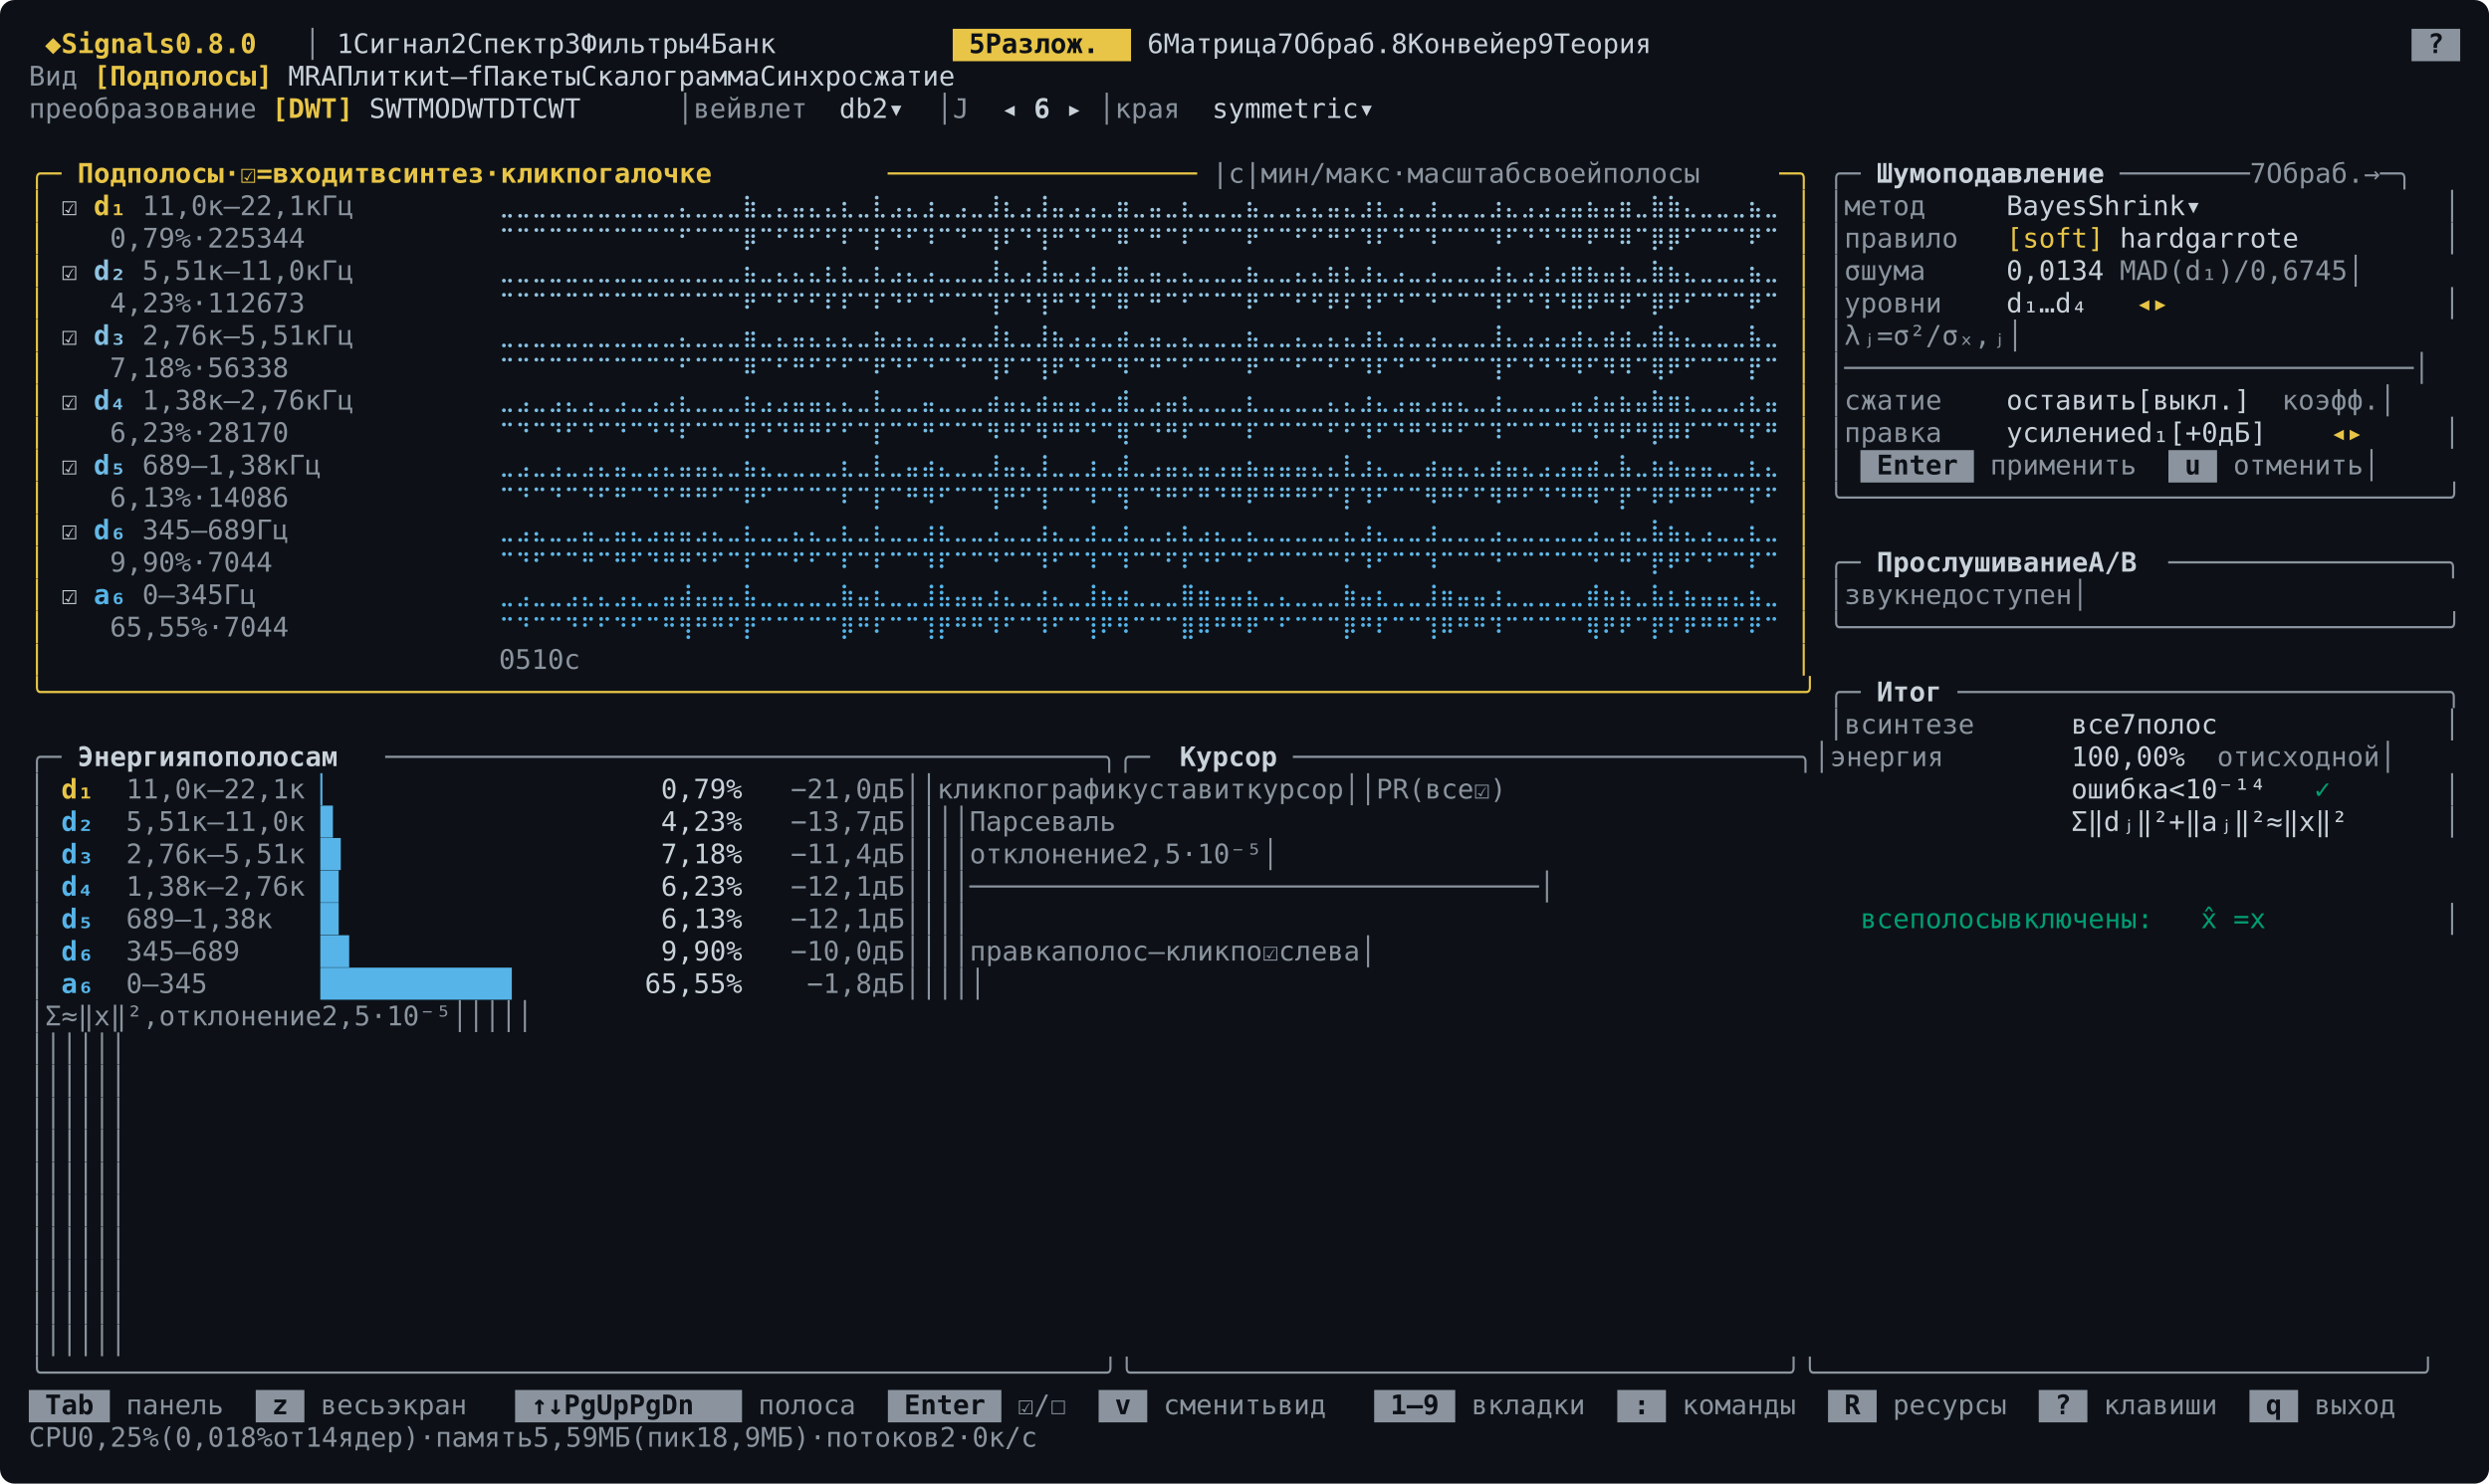
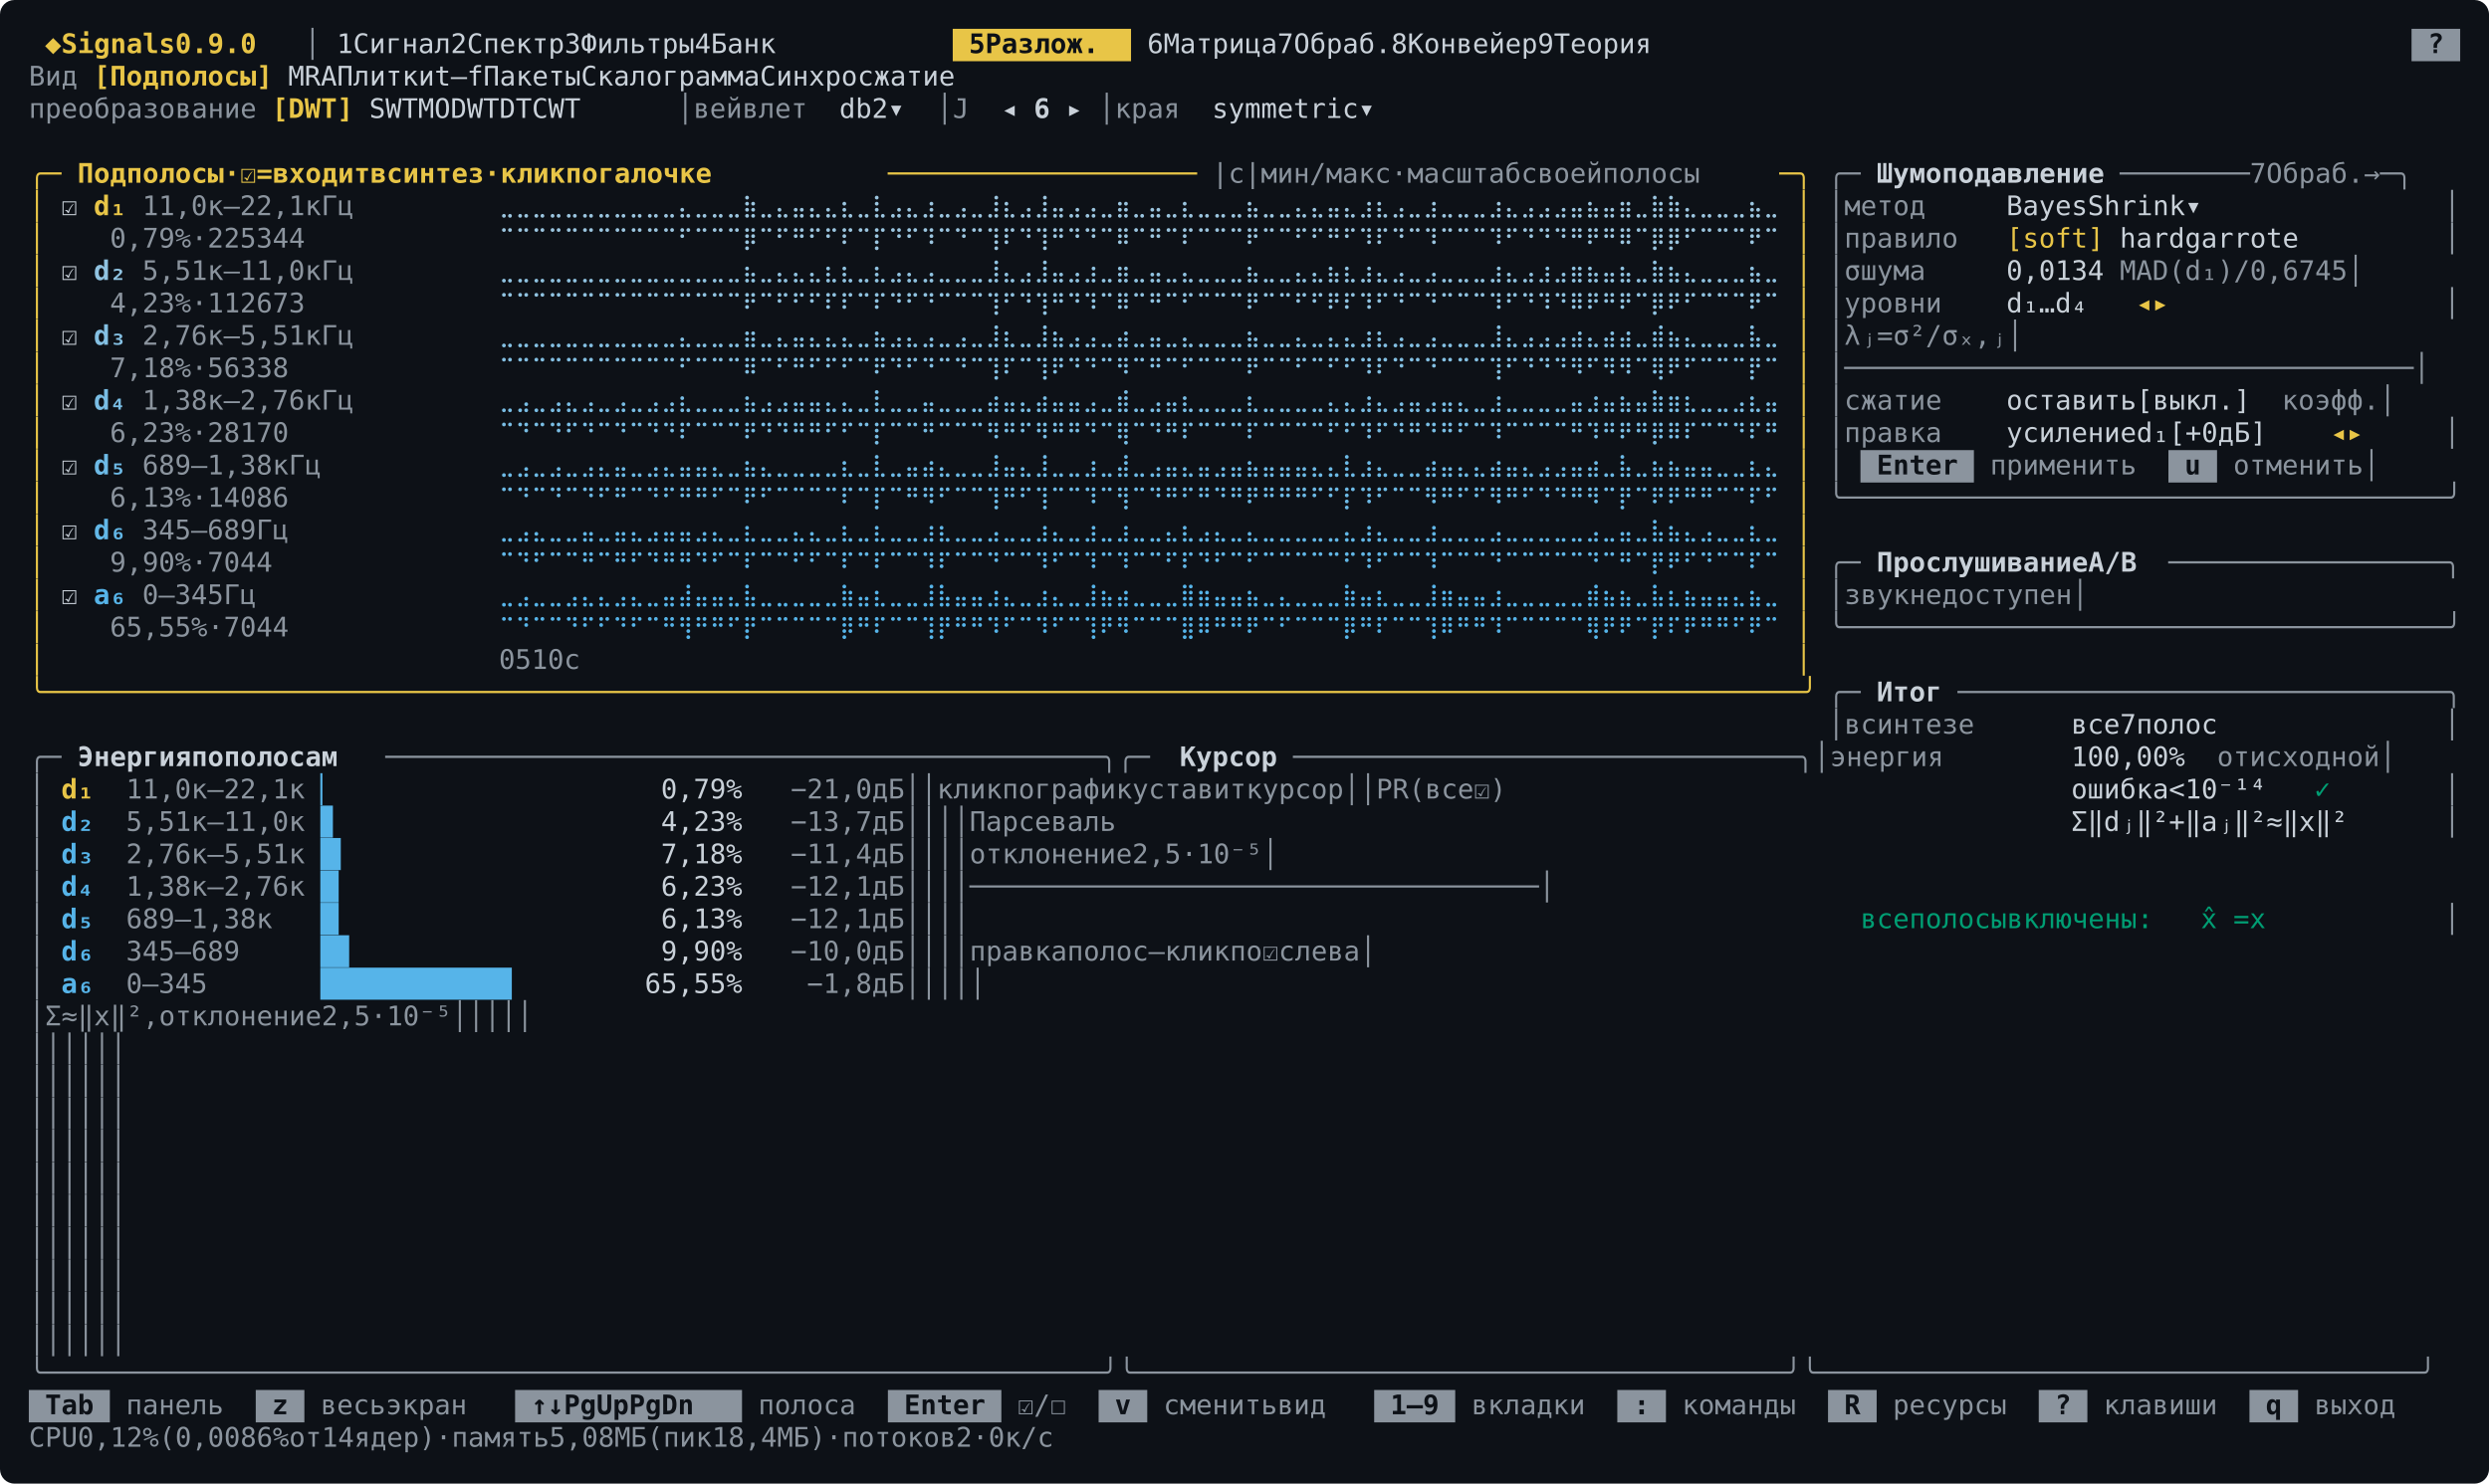
<svg xmlns="http://www.w3.org/2000/svg" width="1382" height="824" viewBox="0 0 1382 824" font-family="ui-monospace, SFMono-Regular, Menlo, Consolas, &quot;DejaVu Sans Mono&quot;, &quot;Liberation Mono&quot;, monospace" font-size="15">
  <rect width="1382" height="824" rx="8" fill="#0d1117" />
  <rect x="529" y="16" width="99" height="18" fill="#e8c547" />
  <rect x="1339" y="16" width="27" height="18" fill="#8b949e" />
-   <text x="25 43 52 61 70 79 88 97 115 124 133 142 151" y="29.5" fill="#e8c547" font-weight="bold">◆Signals0.8.0</text>
+   <text x="25 43 52 61 70 79 88 97 115 124 133 142 151" y="29.5" fill="#e8c547" font-weight="bold">◆Signals0.9.0</text>
  <text x="169" y="29.5" fill="#8b949e">│</text>
  <text x="187 205 214 223 232 241 250 277 295 304 313 322 331 340 367 385 394 403 412 421 430 439 466 484 493 502 511" y="29.5" fill="#c9d1d9">1Сигнал2Спектр3Фильтры4Банк</text>
  <text x="538 556 565 574 583 592 601 610" y="29.5" fill="#0d1117" font-weight="bold">5Разлож.</text>
  <text x="637 655 664 673 682 691 700 709 736 754 763 772 781 790 799 826 844 853 862 871 880 889 898 907 934 952 961 970 979 988 997" y="29.5" fill="#c9d1d9">6Матрица7Обраб.8Конвейер9Теория</text>
  <text x="1348" y="29.5" fill="#0d1117" font-weight="bold">?</text>
  <text x="16 25 34" y="47.5" fill="#8b949e">Вид</text>
  <text x="52 61 70 79 88 97 106 115 124 133 142" y="47.5" fill="#e8c547" font-weight="bold">[Подполосы]</text>
  <text x="160 169 178 205 214 223 232 241 250 268 277 286 313 322 331 340 349 358 385 394 403 412 421 430 439 448 457 466 475 502 511 520 529 538 547 556 565 574 583 592 601" y="47.5" fill="#c9d1d9">MRAПлиткиt–fПакетыСкалограммаСинхросжатие</text>
  <text x="16 25 34 43 52 61 70 79 88 97 106 115 124 133" y="65.5" fill="#8b949e">преобразование</text>
  <text x="151 160 169 178 187" y="65.5" fill="#e8c547" font-weight="bold">[DWT]</text>
  <text x="205 214 223 250 259 268 277 286 313 322 331 340 349" y="65.5" fill="#c9d1d9">SWTMODWTDTCWT</text>
  <text x="376 394 403 412 421 430 439 448" y="65.5" fill="#8b949e">│вейвлет</text>
  <text x="466 475 484 502" y="65.5" fill="#c9d1d9">db2▾</text>
  <text x="520 538" y="65.5" fill="#8b949e">│J</text>
  <text x="556" y="65.5" fill="#c9d1d9">◂</text>
  <text x="574" y="65.5" fill="#c9d1d9" font-weight="bold">6</text>
  <text x="592" y="65.5" fill="#c9d1d9">▸</text>
  <text x="610 628 637 646 655" y="65.5" fill="#8b949e">│края</text>
  <text x="673 682 691 700 709 718 727 736 745 763" y="65.5" fill="#c9d1d9">symmetric▾</text>
  <text x="16 25" y="101.5" fill="#e8c547">╭─</text>
  <text x="43 52 61 70 79 88 97 106 115 133 151 169 187 196 205 214 223 232 250 268 277 286 295 304 313 331 349 358 367 376 394 403 421 430 439 448 457 466 475" y="101.5" fill="#e8c547" font-weight="bold">Подполосы·☑=входитвсинтез·кликпогалочке</text>
  <text x="493 502 511 520 529 538 547 556 565 574 583 592 601 610 619 628 637 646 655" y="101.5" fill="#e8c547">───────────────────</text>
  <text x="673 682 691 709 718 727 736 745 754 763 772 790 808 817 826 835 844 853 862 880 889 898 907 916 934 943 952 961 970 979" y="101.5" fill="#8b949e">|c|мин/макс·масштабсвоейполосы</text>
  <text x="988 997" y="101.5" fill="#e8c547">─╮</text>
  <text x="1015 1024" y="101.5" fill="#8b949e">╭─</text>
  <text x="1042 1051 1060 1069 1078 1087 1096 1105 1114 1123 1132 1141 1150 1159" y="101.5" fill="#c9d1d9" font-weight="bold">Шумоподавление</text>
  <text x="1177 1186 1195 1204 1213 1222 1231 1240 1258 1276 1285 1294 1303 1312 1321 1339 1348 1357" y="101.5" fill="#8b949e">────────7Обраб.→─╮</text>
  <text x="16" y="119.5" fill="#e8c547">│</text>
  <text x="34" y="119.5" fill="#c9d1d9">☑</text>
  <text x="52 61" y="119.5" fill="#e8c547" font-weight="bold">d₁</text>
  <text x="79 88 97 106 115 124 133 142 151 160 169 187 196" y="119.5" fill="#8b949e">11,0к–22,1кГц</text>
  <text x="277 286 295 304 313 322 331 340 349 358 367 376 385 394 403 412 421 430 439 448 457 466 475 484 493 502 511 520 529 538 547 556 565 574 583 592 601 610 619 628 637 646 655 664 673 682 691 700 709 718 727 736 745 754 763 772 781 790 799 808 817 826 835 844 853 862 871 880 889 898 907 916 925 934 943 952 961 970 979" y="119.5" fill="#9bc5df">⣀⣀⣀⣀⣀⣀⣀⣀⣀⣀⣀⣄⣀⣀⣀⣷⣀⣄⣤⣄⣄⣆⣀⣇⣠⣄⣰⣀⣠⣀⣸⣆⣠⣸⣤⣠⣠⣀⣶⣀⣤⣀⣆⣀⣀⣀⣦⣀⣀⣄⣄⣤⣄⣰⣆⣠⣀⣰⣀⣀⣀⣰⣄⣠⣠⣠⣤⣦⣤⣶⣀⣷⣷⣄⣀⣀⣀⣦⣀</text>
  <text x="997" y="119.5" fill="#e8c547">│</text>
  <text x="1015 1033 1042 1051 1060 1069" y="119.5" fill="#8b949e">│метод</text>
  <text x="1114 1123 1132 1141 1150 1159 1168 1177 1186 1195 1204 1222" y="119.5" fill="#c9d1d9">BayesShrink▾</text>
  <text x="1357" y="119.5" fill="#8b949e">│</text>
  <text x="16" y="137.5" fill="#e8c547">│</text>
  <text x="61 70 79 88 106 124 142 151 160 178 187 196" y="137.5" fill="#8b949e">0,79%·225344</text>
  <text x="277 286 295 304 313 322 331 340 349 358 367 376 385 394 403 412 421 430 439 448 457 466 475 484 493 502 511 520 529 538 547 556 565 574 583 592 601 610 619 628 637 646 655 664 673 682 691 700 709 718 727 736 745 754 763 772 781 790 799 808 817 826 835 844 853 862 871 880 889 898 907 916 925 934 943 952 961 970 979" y="137.5" fill="#9bc5df">⠉⠉⠉⠉⠉⠉⠉⠉⠉⠉⠉⠋⠉⠉⠉⡿⠉⠋⠛⠋⠋⠏⠉⡏⠙⠋⠹⠉⠙⠉⢹⠏⠙⢹⠛⠙⠙⠉⠿⠉⠛⠉⠏⠉⠉⠉⠟⠉⠉⠋⠋⠛⠋⠹⠏⠙⠉⠹⠉⠉⠉⠹⠋⠙⠙⠙⠛⠟⠛⠿⠉⡿⡿⠋⠉⠉⠉⠟⠉</text>
  <text x="997" y="137.5" fill="#e8c547">│</text>
  <text x="1015 1033 1042 1051 1060 1069 1078 1087" y="137.5" fill="#8b949e">│правило</text>
  <text x="1114 1123 1132 1141 1150 1159" y="137.5" fill="#e8c547">[soft]</text>
  <text x="1177 1186 1195 1204 1231 1240 1249 1258 1267 1276 1285" y="137.5" fill="#c9d1d9">hardgarrote</text>
  <text x="1357" y="137.5" fill="#8b949e">│</text>
  <text x="16" y="155.5" fill="#e8c547">│</text>
  <text x="34" y="155.5" fill="#c9d1d9">☑</text>
  <text x="52 61" y="155.5" fill="#90c3e1" font-weight="bold">d₂</text>
  <text x="79 88 97 106 115 124 133 142 151 160 169 187 196" y="155.5" fill="#8b949e">5,51к–11,0кГц</text>
  <text x="277 286 295 304 313 322 331 340 349 358 367 376 385 394 403 412 421 430 439 448 457 466 475 484 493 502 511 520 529 538 547 556 565 574 583 592 601 610 619 628 637 646 655 664 673 682 691 700 709 718 727 736 745 754 763 772 781 790 799 808 817 826 835 844 853 862 871 880 889 898 907 916 925 934 943 952 961 970 979" y="155.5" fill="#90c3e1">⣀⣀⣀⣀⣀⣀⣀⣀⣀⣀⣀⣀⣀⣀⣀⣦⣀⣄⣄⣄⣆⣆⣀⣆⣠⣄⣠⣀⣀⣀⣸⣄⣠⣸⣤⣠⣰⣀⣶⣀⣤⣀⣄⣀⣀⣀⣦⣀⣀⣄⣄⣦⣆⣰⣄⣠⣀⣠⣀⣀⣀⣰⣄⣠⣰⣠⣶⣦⣤⣦⣀⣷⣦⣄⣀⣀⣀⣦⣀</text>
  <text x="997" y="155.5" fill="#e8c547">│</text>
  <text x="1015 1033 1051 1060 1069 1078" y="155.5" fill="#8b949e">│σшума</text>
  <text x="1114 1123 1132 1141 1150 1159" y="155.5" fill="#c9d1d9">0,0134</text>
  <text x="1177 1186 1195 1204 1213 1222 1231 1240 1249 1258 1267 1276 1285 1294 1357" y="155.5" fill="#8b949e">MAD(d₁)/0,6745│</text>
  <text x="16" y="173.5" fill="#e8c547">│</text>
  <text x="61 70 79 88 106 124 142 151 160 178 187 196" y="173.5" fill="#8b949e">4,23%·112673</text>
  <text x="277 286 295 304 313 322 331 340 349 358 367 376 385 394 403 412 421 430 439 448 457 466 475 484 493 502 511 520 529 538 547 556 565 574 583 592 601 610 619 628 637 646 655 664 673 682 691 700 709 718 727 736 745 754 763 772 781 790 799 808 817 826 835 844 853 862 871 880 889 898 907 916 925 934 943 952 961 970 979" y="173.5" fill="#90c3e1">⠉⠉⠉⠉⠉⠉⠉⠉⠉⠉⠉⠉⠉⠉⠉⠟⠉⠋⠋⠋⠏⠏⠉⠏⠙⠋⠙⠉⠉⠉⢹⠋⠙⢹⠛⠙⠹⠉⠿⠉⠛⠉⠋⠉⠉⠉⠟⠉⠉⠋⠋⠟⠏⠹⠋⠙⠉⠙⠉⠉⠉⠹⠋⠙⠹⠙⠿⠟⠛⠟⠉⡿⠟⠋⠉⠉⠉⠟⠉</text>
  <text x="997" y="173.5" fill="#e8c547">│</text>
  <text x="1015 1033 1042 1051 1060 1069 1078" y="173.5" fill="#8b949e">│уровни</text>
  <text x="1114 1123 1141 1159 1168" y="173.5" fill="#c9d1d9">d₁…d₄</text>
  <text x="1186 1204" y="173.5" fill="#e8c547">◂▸</text>
  <text x="1357" y="173.5" fill="#8b949e">│</text>
  <text x="16" y="191.5" fill="#e8c547">│</text>
  <text x="34" y="191.5" fill="#c9d1d9">☑</text>
  <text x="52 61" y="191.5" fill="#84c0e3" font-weight="bold">d₃</text>
  <text x="79 88 97 106 115 124 133 142 151 160 169 187 196" y="191.5" fill="#8b949e">2,76к–5,51кГц</text>
  <text x="277 286 295 304 313 322 331 340 349 358 367 376 385 394 403 412 421 430 439 448 457 466 475 484 493 502 511 520 529 538 547 556 565 574 583 592 601 610 619 628 637 646 655 664 673 682 691 700 709 718 727 736 745 754 763 772 781 790 799 808 817 826 835 844 853 862 871 880 889 898 907 916 925 934 943 952 961 970 979" y="191.5" fill="#84c0e3">⣀⣀⣀⣀⣀⣀⣀⣀⣀⣀⣀⣄⣀⣀⣀⣶⣀⣄⣤⣄⣄⣄⣀⣦⣠⣄⣠⣀⣠⣀⣸⣆⣀⣸⣦⣠⣠⣀⣴⣀⣤⣀⣄⣀⣀⣀⣦⣀⣀⣄⣀⣄⣄⣰⣆⣠⣀⣠⣀⣀⣀⣸⣄⣠⣠⣠⣴⣄⣴⣴⣀⣾⣦⣄⣀⣀⣀⣧⣀</text>
  <text x="997" y="191.5" fill="#e8c547">│</text>
  <text x="1015 1033 1042 1060 1078 1087 1105 1123 1132 1141 1150 1357" y="191.5" fill="#8b949e">│λⱼ=σ²/σₓ,ⱼ│</text>
  <text x="16" y="209.5" fill="#e8c547">│</text>
  <text x="61 70 79 88 106 124 142 151 169 178 187" y="209.5" fill="#8b949e">7,18%·56338</text>
  <text x="277 286 295 304 313 322 331 340 349 358 367 376 385 394 403 412 421 430 439 448 457 466 475 484 493 502 511 520 529 538 547 556 565 574 583 592 601 610 619 628 637 646 655 664 673 682 691 700 709 718 727 736 745 754 763 772 781 790 799 808 817 826 835 844 853 862 871 880 889 898 907 916 925 934 943 952 961 970 979" y="209.5" fill="#84c0e3">⠉⠉⠉⠉⠉⠉⠉⠉⠉⠉⠉⠋⠉⠉⠉⠿⠉⠋⠛⠋⠋⠋⠉⠟⠙⠋⠙⠉⠙⠉⢹⠏⠉⢹⠟⠙⠙⠉⠻⠉⠛⠉⠋⠉⠉⠉⠟⠉⠉⠋⠉⠋⠋⠹⠏⠙⠉⠙⠉⠉⠉⢹⠋⠙⠙⠙⠻⠋⠻⠻⠉⢿⠟⠋⠉⠉⠉⡟⠉</text>
  <text x="997" y="209.5" fill="#e8c547">│</text>
  <text x="1015 1033 1042 1051 1060 1069 1078 1087 1096 1105 1114 1123 1132 1141 1150 1159 1168 1177 1186 1195 1204 1213 1222 1231 1240 1249 1258 1267 1276 1285 1294 1303 1312 1321 1330 1339 1357" y="209.5" fill="#8b949e">│───────────────────────────────────│</text>
  <text x="16" y="227.5" fill="#e8c547">│</text>
  <text x="34" y="227.5" fill="#c9d1d9">☑</text>
  <text x="52 61" y="227.5" fill="#79bde4" font-weight="bold">d₄</text>
  <text x="79 88 97 106 115 124 133 142 151 160 169 187 196" y="227.5" fill="#8b949e">1,38к–2,76кГц</text>
  <text x="277 286 295 304 313 322 331 340 349 358 367 376 385 394 403 412 421 430 439 448 457 466 475 484 493 502 511 520 529 538 547 556 565 574 583 592 601 610 619 628 637 646 655 664 673 682 691 700 709 718 727 736 745 754 763 772 781 790 799 808 817 826 835 844 853 862 871 880 889 898 907 916 925 934 943 952 961 970 979" y="227.5" fill="#79bde4">⣀⣠⣀⣠⣄⣠⣀⣠⣀⣠⣠⣆⣀⣀⣀⣦⣠⣠⣤⣤⣄⣄⣀⣇⣀⣀⣤⣀⣀⣀⣴⣤⣄⣴⣤⣤⣠⣀⣾⣀⣠⣤⣆⣀⣀⣀⣆⣀⣀⣀⣀⣄⣄⣰⣄⣠⣤⣠⣤⣄⣀⣰⣀⣀⣀⣀⣤⣰⣤⣦⣤⣷⣶⣆⣀⣀⣠⣆⣤</text>
  <text x="997" y="227.5" fill="#e8c547">│</text>
  <text x="1015 1033 1042 1051 1060 1069 1078" y="227.5" fill="#8b949e">│сжатие</text>
  <text x="1114 1123 1132 1141 1150 1159 1168 1177 1195 1204 1213 1222 1231 1240 1249" y="227.5" fill="#c9d1d9">оставить[выкл.]</text>
  <text x="1267 1276 1285 1294 1303 1312 1357" y="227.5" fill="#8b949e">коэфф.│</text>
  <text x="16" y="245.5" fill="#e8c547">│</text>
  <text x="61 70 79 88 106 124 142 151 169 178 187" y="245.5" fill="#8b949e">6,23%·28170</text>
  <text x="277 286 295 304 313 322 331 340 349 358 367 376 385 394 403 412 421 430 439 448 457 466 475 484 493 502 511 520 529 538 547 556 565 574 583 592 601 610 619 628 637 646 655 664 673 682 691 700 709 718 727 736 745 754 763 772 781 790 799 808 817 826 835 844 853 862 871 880 889 898 907 916 925 934 943 952 961 970 979" y="245.5" fill="#79bde4">⠉⠙⠉⠙⠋⠙⠉⠙⠉⠙⠙⠏⠉⠉⠉⠟⠙⠙⠛⠛⠋⠋⠉⡏⠉⠉⠛⠉⠉⠉⠻⠛⠋⠻⠛⠛⠙⠉⢿⠉⠙⠛⠏⠉⠉⠉⠏⠉⠉⠉⠉⠋⠋⠹⠋⠙⠛⠙⠛⠋⠉⠹⠉⠉⠉⠉⠛⠹⠛⠟⠛⡿⠿⠏⠉⠉⠙⠏⠛</text>
  <text x="997" y="245.5" fill="#e8c547">│</text>
  <text x="1015 1033 1042 1051 1060 1069 1078" y="245.5" fill="#8b949e">│правка</text>
  <text x="1114 1123 1132 1141 1150 1159 1168 1177 1195 1204 1222 1231 1240 1258 1267 1276" y="245.5" fill="#c9d1d9">усилениеd₁[+0дБ]</text>
  <text x="1294 1312" y="245.5" fill="#e8c547">◂▸</text>
  <text x="1357" y="245.5" fill="#8b949e">│</text>
  <rect x="1033" y="250" width="63" height="18" fill="#8b949e" />
  <rect x="1204" y="250" width="27" height="18" fill="#8b949e" />
  <text x="16" y="263.5" fill="#e8c547">│</text>
  <text x="34" y="263.5" fill="#c9d1d9">☑</text>
  <text x="52 61" y="263.5" fill="#6dbae6" font-weight="bold">d₅</text>
  <text x="79 88 97 106 115 124 133 142 151 169 178" y="263.5" fill="#8b949e">689–1,38кГц</text>
  <text x="277 286 295 304 313 322 331 340 349 358 367 376 385 394 403 412 421 430 439 448 457 466 475 484 493 502 511 520 529 538 547 556 565 574 583 592 601 610 619 628 637 646 655 664 673 682 691 700 709 718 727 736 745 754 763 772 781 790 799 808 817 826 835 844 853 862 871 880 889 898 907 916 925 934 943 952 961 970 979" y="263.5" fill="#6dbae6">⣀⣠⣀⣠⣀⣠⣄⣤⣀⣠⣄⣤⣤⣄⣀⣦⣄⣀⣀⣀⣀⣆⣀⣇⣀⣤⣴⣄⣀⣀⣸⣤⣄⣸⣀⣀⣰⣀⣼⣀⣠⣤⣄⣤⣠⣤⣦⣤⣤⣤⣄⣄⣇⣰⣄⣀⣀⣴⣤⣄⣄⣴⣤⣄⣠⣠⣤⣴⣀⣧⣀⣦⣦⣤⣤⣀⣀⣆⣄</text>
  <text x="997" y="263.5" fill="#e8c547">│</text>
  <text x="1015" y="263.5" fill="#8b949e">│</text>
  <text x="1042 1051 1060 1069 1078" y="263.5" fill="#0d1117" font-weight="bold">Enter</text>
  <text x="1105 1114 1123 1132 1141 1150 1159 1168 1177" y="263.5" fill="#8b949e">применить</text>
  <text x="1213" y="263.5" fill="#0d1117" font-weight="bold">u</text>
  <text x="1240 1249 1258 1267 1276 1285 1294 1303 1357" y="263.5" fill="#8b949e">отменить│</text>
  <text x="16" y="281.5" fill="#e8c547">│</text>
  <text x="61 70 79 88 106 124 142 151 169 178 187" y="281.5" fill="#8b949e">6,13%·14086</text>
  <text x="277 286 295 304 313 322 331 340 349 358 367 376 385 394 403 412 421 430 439 448 457 466 475 484 493 502 511 520 529 538 547 556 565 574 583 592 601 610 619 628 637 646 655 664 673 682 691 700 709 718 727 736 745 754 763 772 781 790 799 808 817 826 835 844 853 862 871 880 889 898 907 916 925 934 943 952 961 970 979" y="281.5" fill="#6dbae6">⠉⠙⠉⠙⠉⠙⠋⠛⠉⠙⠋⠛⠛⠋⠉⠟⠋⠉⠉⠉⠉⠏⠉⡏⠉⠛⠻⠋⠉⠉⢹⠛⠋⢹⠉⠉⠹⠉⢻⠉⠙⠛⠋⠛⠙⠛⠟⠛⠛⠛⠋⠋⡏⠹⠋⠉⠉⠻⠛⠋⠋⠻⠛⠋⠙⠙⠛⠻⠉⡟⠉⠟⠟⠛⠛⠉⠉⠏⠋</text>
  <text x="997" y="281.5" fill="#e8c547">│</text>
  <text x="1015 1024 1033 1042 1051 1060 1069 1078 1087 1096 1105 1114 1123 1132 1141 1150 1159 1168 1177 1186 1195 1204 1213 1222 1231 1240 1249 1258 1267 1276 1285 1294 1303 1312 1321 1330 1339 1348 1357" y="281.5" fill="#8b949e">╰─────────────────────────────────────╯</text>
  <text x="16" y="299.5" fill="#e8c547">│</text>
  <text x="34" y="299.5" fill="#c9d1d9">☑</text>
  <text x="52 61" y="299.5" fill="#62b7e7" font-weight="bold">d₆</text>
  <text x="79 88 97 106 115 124 133 151 160" y="299.5" fill="#8b949e">345–689Гц</text>
  <text x="277 286 295 304 313 322 331 340 349 358 367 376 385 394 403 412 421 430 439 448 457 466 475 484 493 502 511 520 529 538 547 556 565 574 583 592 601 610 619 628 637 646 655 664 673 682 691 700 709 718 727 736 745 754 763 772 781 790 799 808 817 826 835 844 853 862 871 880 889 898 907 916 925 934 943 952 961 970 979" y="299.5" fill="#62b7e7">⣀⣠⣄⣀⣀⣤⣀⣤⣄⣠⣤⣤⣠⣄⣀⣆⣀⣀⣄⣄⣀⣆⣀⣆⣀⣀⣰⣆⣀⣀⣠⣀⣀⣰⣄⣀⣰⣀⣰⣀⣀⣄⣆⣠⣄⣀⣄⣀⣀⣀⣀⣀⣄⣰⣄⣀⣀⣰⣀⣀⣀⣠⣀⣀⣀⣀⣀⣠⣀⣤⣀⣧⣦⣄⣠⣀⣀⣆⣀</text>
  <text x="997" y="299.5" fill="#e8c547">│</text>
  <text x="16" y="317.5" fill="#e8c547">│</text>
  <text x="61 70 79 88 106 124 142 160 169 178" y="317.5" fill="#8b949e">9,90%·7044</text>
  <text x="277 286 295 304 313 322 331 340 349 358 367 376 385 394 403 412 421 430 439 448 457 466 475 484 493 502 511 520 529 538 547 556 565 574 583 592 601 610 619 628 637 646 655 664 673 682 691 700 709 718 727 736 745 754 763 772 781 790 799 808 817 826 835 844 853 862 871 880 889 898 907 916 925 934 943 952 961 970 979" y="317.5" fill="#62b7e7">⠉⠙⠋⠉⠉⠛⠉⠛⠋⠙⠛⠛⠙⠋⠉⠏⠉⠉⠋⠋⠉⠏⠉⠏⠉⠉⠹⠏⠉⠉⠙⠉⠉⠹⠋⠉⠹⠉⠹⠉⠉⠋⠏⠙⠋⠉⠋⠉⠉⠉⠉⠉⠋⠹⠋⠉⠉⠹⠉⠉⠉⠙⠉⠉⠉⠉⠉⠙⠉⠛⠉⡟⠟⠋⠙⠉⠉⠏⠉</text>
  <text x="997" y="317.5" fill="#e8c547">│</text>
  <text x="1015 1024" y="317.5" fill="#8b949e">╭─</text>
  <text x="1042 1051 1060 1069 1078 1087 1096 1105 1114 1123 1132 1141 1150 1168 1177 1186" y="317.5" fill="#c9d1d9" font-weight="bold">ПрослушиваниеA/B</text>
  <text x="1204 1213 1222 1231 1240 1249 1258 1267 1276 1285 1294 1303 1312 1321 1330 1339 1348 1357" y="317.5" fill="#8b949e">─────────────────╮</text>
  <text x="16" y="335.5" fill="#e8c547">│</text>
  <text x="34" y="335.5" fill="#c9d1d9">☑</text>
  <text x="52 61" y="335.5" fill="#56b4e9" font-weight="bold">a₆</text>
  <text x="79 88 97 106 115 133 142" y="335.5" fill="#8b949e">0–345Гц</text>
  <text x="277 286 295 304 313 322 331 340 349 358 367 376 385 394 403 412 421 430 439 448 457 466 475 484 493 502 511 520 529 538 547 556 565 574 583 592 601 610 619 628 637 646 655 664 673 682 691 700 709 718 727 736 745 754 763 772 781 790 799 808 817 826 835 844 853 862 871 880 889 898 907 916 925 934 943 952 961 970 979" y="335.5" fill="#56b4e9">⣀⣠⣀⣀⣠⣄⣄⣠⣄⣀⣤⣼⣤⣤⣄⣧⣀⣀⣀⣀⣀⣷⣤⣆⣀⣀⣸⣧⣤⣤⣰⣄⣀⣰⣄⣀⣸⣦⣴⣀⣀⣀⣿⣶⣤⣤⣦⣀⣄⣀⣀⣀⣷⣤⣆⣀⣀⣸⣶⣤⣤⣰⣀⣀⣀⣀⣀⣾⣦⣦⣀⣧⣆⣦⣤⣤⣄⣦⣀</text>
  <text x="997" y="335.5" fill="#e8c547">│</text>
  <text x="1015 1033 1042 1051 1060 1078 1087 1096 1105 1114 1123 1132 1141 1150 1159 1357" y="335.5" fill="#8b949e">│звукнедоступен│</text>
  <text x="16" y="353.5" fill="#e8c547">│</text>
  <text x="61 70 79 88 97 115 133 151 169 178 187" y="353.5" fill="#8b949e">65,55%·7044</text>
  <text x="277 286 295 304 313 322 331 340 349 358 367 376 385 394 403 412 421 430 439 448 457 466 475 484 493 502 511 520 529 538 547 556 565 574 583 592 601 610 619 628 637 646 655 664 673 682 691 700 709 718 727 736 745 754 763 772 781 790 799 808 817 826 835 844 853 862 871 880 889 898 907 916 925 934 943 952 961 970 979" y="353.5" fill="#56b4e9">⠉⠙⠉⠉⠙⠋⠋⠙⠋⠉⠛⢻⠛⠛⠋⡟⠉⠉⠉⠉⠉⡿⠛⠏⠉⠉⢹⡟⠛⠛⠹⠋⠉⠹⠋⠉⢹⠟⠻⠉⠉⠉⣿⠿⠛⠛⠟⠉⠋⠉⠉⠉⡿⠛⠏⠉⠉⢹⠿⠛⠛⠹⠉⠉⠉⠉⠉⢿⠟⠟⠉⡟⠏⠟⠛⠛⠋⠟⠉</text>
  <text x="997" y="353.5" fill="#e8c547">│</text>
  <text x="1015 1024 1033 1042 1051 1060 1069 1078 1087 1096 1105 1114 1123 1132 1141 1150 1159 1168 1177 1186 1195 1204 1213 1222 1231 1240 1249 1258 1267 1276 1285 1294 1303 1312 1321 1330 1339 1348 1357" y="353.5" fill="#8b949e">╰─────────────────────────────────────╯</text>
  <text x="16" y="371.5" fill="#e8c547">│</text>
  <text x="277 619 943 952 970" y="371.5" fill="#8b949e">0510с</text>
  <text x="997" y="371.5" fill="#e8c547">│</text>
  <text x="16 25 34 43 52 61 70 79 88 97 106 115 124 133 142 151 160 169 178 187 196 205 214 223 232 241 250 259 268 277 286 295 304 313 322 331 340 349 358 367 376 385 394 403 412 421 430 439 448 457 466 475 484 493 502 511 520 529 538 547 556 565 574 583 592 601 610 619 628 637 646 655 664 673 682 691 700 709 718 727 736 745 754 763 772 781 790 799 808 817 826 835 844 853 862 871 880 889 898 907 916 925 934 943 952 961 970 979 988 997" y="389.5" fill="#e8c547">╰────────────────────────────────────────────────────────────────────────────────────────────────────────────╯</text>
  <text x="1015 1024" y="389.5" fill="#8b949e">╭─</text>
  <text x="1042 1051 1060 1069" y="389.5" fill="#c9d1d9" font-weight="bold">Итог</text>
  <text x="1087 1096 1105 1114 1123 1132 1141 1150 1159 1168 1177 1186 1195 1204 1213 1222 1231 1240 1249 1258 1267 1276 1285 1294 1303 1312 1321 1330 1339 1348 1357" y="389.5" fill="#8b949e">──────────────────────────────╮</text>
  <text x="1015 1033 1051 1060 1069 1078 1087 1096 1105" y="407.5" fill="#8b949e">│всинтезе</text>
  <text x="1150 1159 1168 1186 1204 1213 1222 1231 1240" y="407.5" fill="#c9d1d9">все7полос</text>
  <text x="1357" y="407.5" fill="#8b949e">│</text>
  <text x="16 25" y="425.5" fill="#8b949e">╭─</text>
  <text x="43 52 61 70 79 88 97 115 124 142 151 160 169 178 187 196" y="425.5" fill="#c9d1d9" font-weight="bold">Энергияпополосам</text>
  <text x="214 223 232 241 250 259 268 277 286 295 304 313 322 331 340 349 358 367 376 385 394 403 412 421 430 439 448 457 466 475 484 493 502 511 520 529 538 547 556 565 574 583 592 601 610 628 637" y="425.5" fill="#8b949e">────────────────────────────────────────────╮╭─</text>
  <text x="655 664 673 682 691 700" y="425.5" fill="#c9d1d9" font-weight="bold">Курсор</text>
  <text x="718 727 736 745 754 763 772 781 790 799 808 817 826 835 844 853 862 871 880 889 898 907 916 925 934 943 952 961 970 979 988 997 1015 1033 1042 1051 1060 1069 1078 1087" y="425.5" fill="#8b949e">───────────────────────────────╮│энергия</text>
  <text x="1150 1159 1168 1177 1186 1195 1213" y="425.5" fill="#c9d1d9">100,00%</text>
  <text x="1231 1240 1258 1267 1276 1285 1294 1303 1312 1321 1357" y="425.5" fill="#8b949e">отисходной│</text>
  <text x="16" y="443.5" fill="#8b949e">│</text>
  <text x="34 43" y="443.5" fill="#e8c547" font-weight="bold">d₁</text>
  <text x="70 79 88 97 106 115 124 133 142 151 160" y="443.5" fill="#8b949e">11,0к–22,1к</text>
  <text x="178" y="443.5" fill="#56b4e9">▏</text>
  <text x="367 376 385 394 412" y="443.5" fill="#c9d1d9">0,79%</text>
  <text x="439 448 457 466 475 493 502 610 628 646 655 664 673 691 700 718 727 736 745 754 763 772 790 799 808 817 826 835 853 862 871 880 889 898 997 1015 1033 1042 1060 1069 1078 1087 1105 1114" y="443.5" fill="#8b949e">−21,0дБ││кликпографикуставиткурсор││PR(все☑)</text>
  <text x="1150 1159 1168 1177 1186 1195 1213 1231 1240 1249 1258 1267" y="443.5" fill="#c9d1d9">ошибка&lt;10⁻¹⁴</text>
  <text x="1285" y="443.5" fill="#009e73">✓</text>
  <text x="1357" y="443.5" fill="#8b949e">│</text>
  <text x="16" y="461.5" fill="#8b949e">│</text>
  <text x="34 43" y="461.5" fill="#56b4e9" font-weight="bold">d₂</text>
  <text x="70 79 88 97 106 115 124 133 142 151 160" y="461.5" fill="#8b949e">5,51к–11,0к</text>
  <text x="178" y="461.5" fill="#56b4e9">▊</text>
  <text x="367 376 385 394 412" y="461.5" fill="#c9d1d9">4,23%</text>
  <text x="439 448 457 466 475 493 502 610 628 997 1015 1033 1042 1051 1060 1069 1078 1087 1096 1105" y="461.5" fill="#8b949e">−13,7дБ││││Парсеваль</text>
  <text x="1150 1159 1168 1177 1186 1195 1213 1231 1240 1249 1258 1267 1285 1303 1312 1321 1330" y="461.5" fill="#c9d1d9">Σ‖dⱼ‖²+‖aⱼ‖²≈‖x‖²</text>
  <text x="1357" y="461.5" fill="#8b949e">│</text>
  <text x="16" y="479.5" fill="#8b949e">│</text>
  <text x="34 43" y="479.5" fill="#56b4e9" font-weight="bold">d₃</text>
  <text x="70 79 88 97 106 115 124 133 142 151 160" y="479.5" fill="#8b949e">2,76к–5,51к</text>
  <text x="178 187" y="479.5" fill="#56b4e9">█▎</text>
  <text x="367 376 385 394 412" y="479.5" fill="#c9d1d9">7,18%</text>
  <text x="439 448 457 466 475 493 502 610 628 997 1015 1150 1159 1168 1177 1186 1195 1204 1213 1222 1231 1249 1258 1267 1276 1285 1294 1303 1312 1357" y="479.5" fill="#8b949e">−11,4дБ││││отклонение2,5·10⁻⁵│</text>
  <text x="16" y="497.5" fill="#8b949e">│</text>
  <text x="34 43" y="497.5" fill="#56b4e9" font-weight="bold">d₄</text>
  <text x="70 79 88 97 106 115 124 133 142 151 160" y="497.5" fill="#8b949e">1,38к–2,76к</text>
  <text x="178 187" y="497.5" fill="#56b4e9">█▏</text>
  <text x="367 376 385 394 412" y="497.5" fill="#c9d1d9">6,23%</text>
  <text x="439 448 457 466 475 493 502 610 628 997 1015 1033 1042 1051 1060 1069 1078 1087 1096 1105 1114 1123 1132 1141 1150 1159 1168 1177 1186 1195 1204 1213 1222 1231 1240 1249 1258 1267 1276 1285 1294 1303 1312 1321 1330 1339 1357" y="497.5" fill="#8b949e">−12,1дБ││││───────────────────────────────────│</text>
  <text x="16" y="515.5" fill="#8b949e">│</text>
  <text x="34 43" y="515.5" fill="#56b4e9" font-weight="bold">d₅</text>
  <text x="70 79 88 97 106 115 124 133 142" y="515.5" fill="#8b949e">689–1,38к</text>
  <text x="178 187" y="515.5" fill="#56b4e9">█▏</text>
  <text x="367 376 385 394 412" y="515.5" fill="#c9d1d9">6,13%</text>
  <text x="439 448 457 466 475 493 502 610 628 997 1015" y="515.5" fill="#8b949e">−12,1дБ││││</text>
  <text x="1033 1042 1051 1069 1078 1087 1096 1105 1114 1132 1141 1150 1159 1168 1177 1186 1195 1204" y="515.5" fill="#009e73">всеполосывключены:</text>
  <text x="1222" y="515.5" fill="#009e73">x̂</text>
  <text x="1240 1258" y="515.5" fill="#009e73">=x</text>
  <text x="1357" y="515.5" fill="#8b949e">│</text>
  <text x="16" y="533.5" fill="#8b949e">│</text>
  <text x="34 43" y="533.5" fill="#56b4e9" font-weight="bold">d₆</text>
  <text x="70 79 88 97 106 115 124" y="533.5" fill="#8b949e">345–689</text>
  <text x="178 187" y="533.5" fill="#56b4e9">█▊</text>
  <text x="367 376 385 394 412" y="533.5" fill="#c9d1d9">9,90%</text>
  <text x="439 448 457 466 475 493 502 610 628 997 1015 1033 1042 1051 1060 1069 1078 1096 1105 1114 1123 1132 1150 1168 1177 1186 1195 1213 1222 1240 1258 1267 1276 1285 1294 1357" y="533.5" fill="#8b949e">−10,0дБ││││правкаполос—кликпо☑слева│</text>
  <text x="16" y="551.5" fill="#8b949e">│</text>
  <text x="34 43" y="551.5" fill="#56b4e9" font-weight="bold">a₆</text>
  <text x="70 79 88 97 106" y="551.5" fill="#8b949e">0–345</text>
  <text x="178 187 196 205 214 223 232 241 250 259 268 277" y="551.5" fill="#56b4e9">███████████▊</text>
  <text x="358 367 376 385 394 412" y="551.5" fill="#c9d1d9">65,55%</text>
  <text x="448 457 466 475 493 502 610 628 997 1015 1357" y="551.5" fill="#8b949e">−1,8дБ│││││</text>
  <text x="16 34 52 70 79 88 97 106 124 133 142 151 160 169 178 187 196 205 223 232 241 250 259 268 277 286 610 628 997 1015 1357" y="569.5" fill="#8b949e">│Σ≈‖x‖²,отклонение2,5·10⁻⁵│││││</text>
  <text x="16 610 628 997 1015 1357" y="587.5" fill="#8b949e">││││││</text>
  <text x="16 610 628 997 1015 1357" y="605.5" fill="#8b949e">││││││</text>
  <text x="16 610 628 997 1015 1357" y="623.5" fill="#8b949e">││││││</text>
  <text x="16 610 628 997 1015 1357" y="641.5" fill="#8b949e">││││││</text>
  <text x="16 610 628 997 1015 1357" y="659.5" fill="#8b949e">││││││</text>
  <text x="16 610 628 997 1015 1357" y="677.5" fill="#8b949e">││││││</text>
  <text x="16 610 628 997 1015 1357" y="695.5" fill="#8b949e">││││││</text>
  <text x="16 610 628 997 1015 1357" y="713.5" fill="#8b949e">││││││</text>
  <text x="16 610 628 997 1015 1357" y="731.5" fill="#8b949e">││││││</text>
  <text x="16 610 628 997 1015 1357" y="749.5" fill="#8b949e">││││││</text>
  <text x="16 25 34 43 52 61 70 79 88 97 106 115 124 133 142 151 160 169 178 187 196 205 214 223 232 241 250 259 268 277 286 295 304 313 322 331 340 349 358 367 376 385 394 403 412 421 430 439 448 457 466 475 484 493 502 511 520 529 538 547 556 565 574 583 592 601 610 628 637 646 655 664 673 682 691 700 709 718 727 736 745 754 763 772 781 790 799 808 817 826 835 844 853 862 871 880 889 898 907 916 925 934 943 952 961 970 979 988 997 1015 1024 1033 1042 1051 1060 1069 1078 1087 1096 1105 1114 1123 1132 1141 1150 1159 1168 1177 1186 1195 1204 1213 1222 1231 1240 1249 1258 1267 1276 1285 1294 1303 1312 1321 1330 1339 1348 1357" y="767.5" fill="#8b949e">╰─────────────────────────────────────────────────────────────────╯╰────────────────────────────────────────╯╰─────────────────────────────────────╯</text>
  <rect x="16" y="772" width="45" height="18" fill="#8b949e" />
  <rect x="142" y="772" width="27" height="18" fill="#8b949e" />
  <rect x="286" y="772" width="126" height="18" fill="#8b949e" />
  <rect x="493" y="772" width="63" height="18" fill="#8b949e" />
  <rect x="610" y="772" width="27" height="18" fill="#8b949e" />
  <rect x="763" y="772" width="45" height="18" fill="#8b949e" />
  <rect x="898" y="772" width="27" height="18" fill="#8b949e" />
  <rect x="1015" y="772" width="27" height="18" fill="#8b949e" />
  <rect x="1132" y="772" width="27" height="18" fill="#8b949e" />
  <rect x="1249" y="772" width="27" height="18" fill="#8b949e" />
  <text x="25 34 43" y="785.5" fill="#0d1117" font-weight="bold">Tab</text>
  <text x="70 79 88 97 106 115" y="785.5" fill="#8b949e">панель</text>
  <text x="151" y="785.5" fill="#0d1117" font-weight="bold">z</text>
  <text x="178 187 196 205 223 232 241 250 259" y="785.5" fill="#8b949e">весьэкран</text>
  <text x="295 304 322 331 340 349 367 376 385 394" y="785.5" fill="#0d1117" font-weight="bold">↑↓PgUpPgDn</text>
  <text x="421 430 439 448 457 466" y="785.5" fill="#8b949e">полоса</text>
  <text x="502 511 520 529 538" y="785.5" fill="#0d1117" font-weight="bold">Enter</text>
  <text x="565 574 583" y="785.5" fill="#8b949e">☑/☐</text>
  <text x="619" y="785.5" fill="#0d1117" font-weight="bold">v</text>
  <text x="646 655 664 673 682 691 700 718 727 736" y="785.5" fill="#8b949e">сменитьвид</text>
  <text x="772 781 790" y="785.5" fill="#0d1117" font-weight="bold">1–9</text>
  <text x="817 826 835 844 853 862 871" y="785.5" fill="#8b949e">вкладки</text>
  <text x="907" y="785.5" fill="#0d1117" font-weight="bold">:</text>
  <text x="934 943 952 961 970 979 988" y="785.5" fill="#8b949e">команды</text>
  <text x="1024" y="785.5" fill="#0d1117" font-weight="bold">R</text>
  <text x="1051 1060 1069 1078 1087 1096 1105" y="785.5" fill="#8b949e">ресурсы</text>
  <text x="1141" y="785.5" fill="#0d1117" font-weight="bold">?</text>
  <text x="1168 1177 1186 1195 1204 1213 1222" y="785.5" fill="#8b949e">клавиши</text>
  <text x="1258" y="785.5" fill="#0d1117" font-weight="bold">q</text>
  <text x="1285 1294 1303 1312 1321" y="785.5" fill="#8b949e">выход</text>
-   <text x="16 25 34 52 61 70 79 97 115 124 133 142 151 160 178 196 205 223 232 250 259 268 277 286 304 322 331 340 349 358 367 385 394 403 412 430 439 457 466 475 484 502 511 520 529 547 556 565 583 601 610 619 628 637 646 655 673 691 709 727 736 745" y="803.5" fill="#8b949e">CPU0,25%(0,018%от14ядер)·память5,59МБ(пик18,9МБ)·потоков2·0к/с</text>
+   <text x="16 25 34 52 61 70 79 97 115 124 133 142 151 160 169 187 205 214 232 241 259 268 277 286 295 313 331 340 349 358 367 376 394 403 412 421 439 448 466 475 484 493 511 520 529 538 556 565 574 592 610 619 628 637 646 655 664 682 700 718 736 745 754" y="803.5" fill="#8b949e">CPU0,12%(0,0086%от14ядер)·память5,08МБ(пик18,4МБ)·потоков2·0к/с</text>
</svg>
